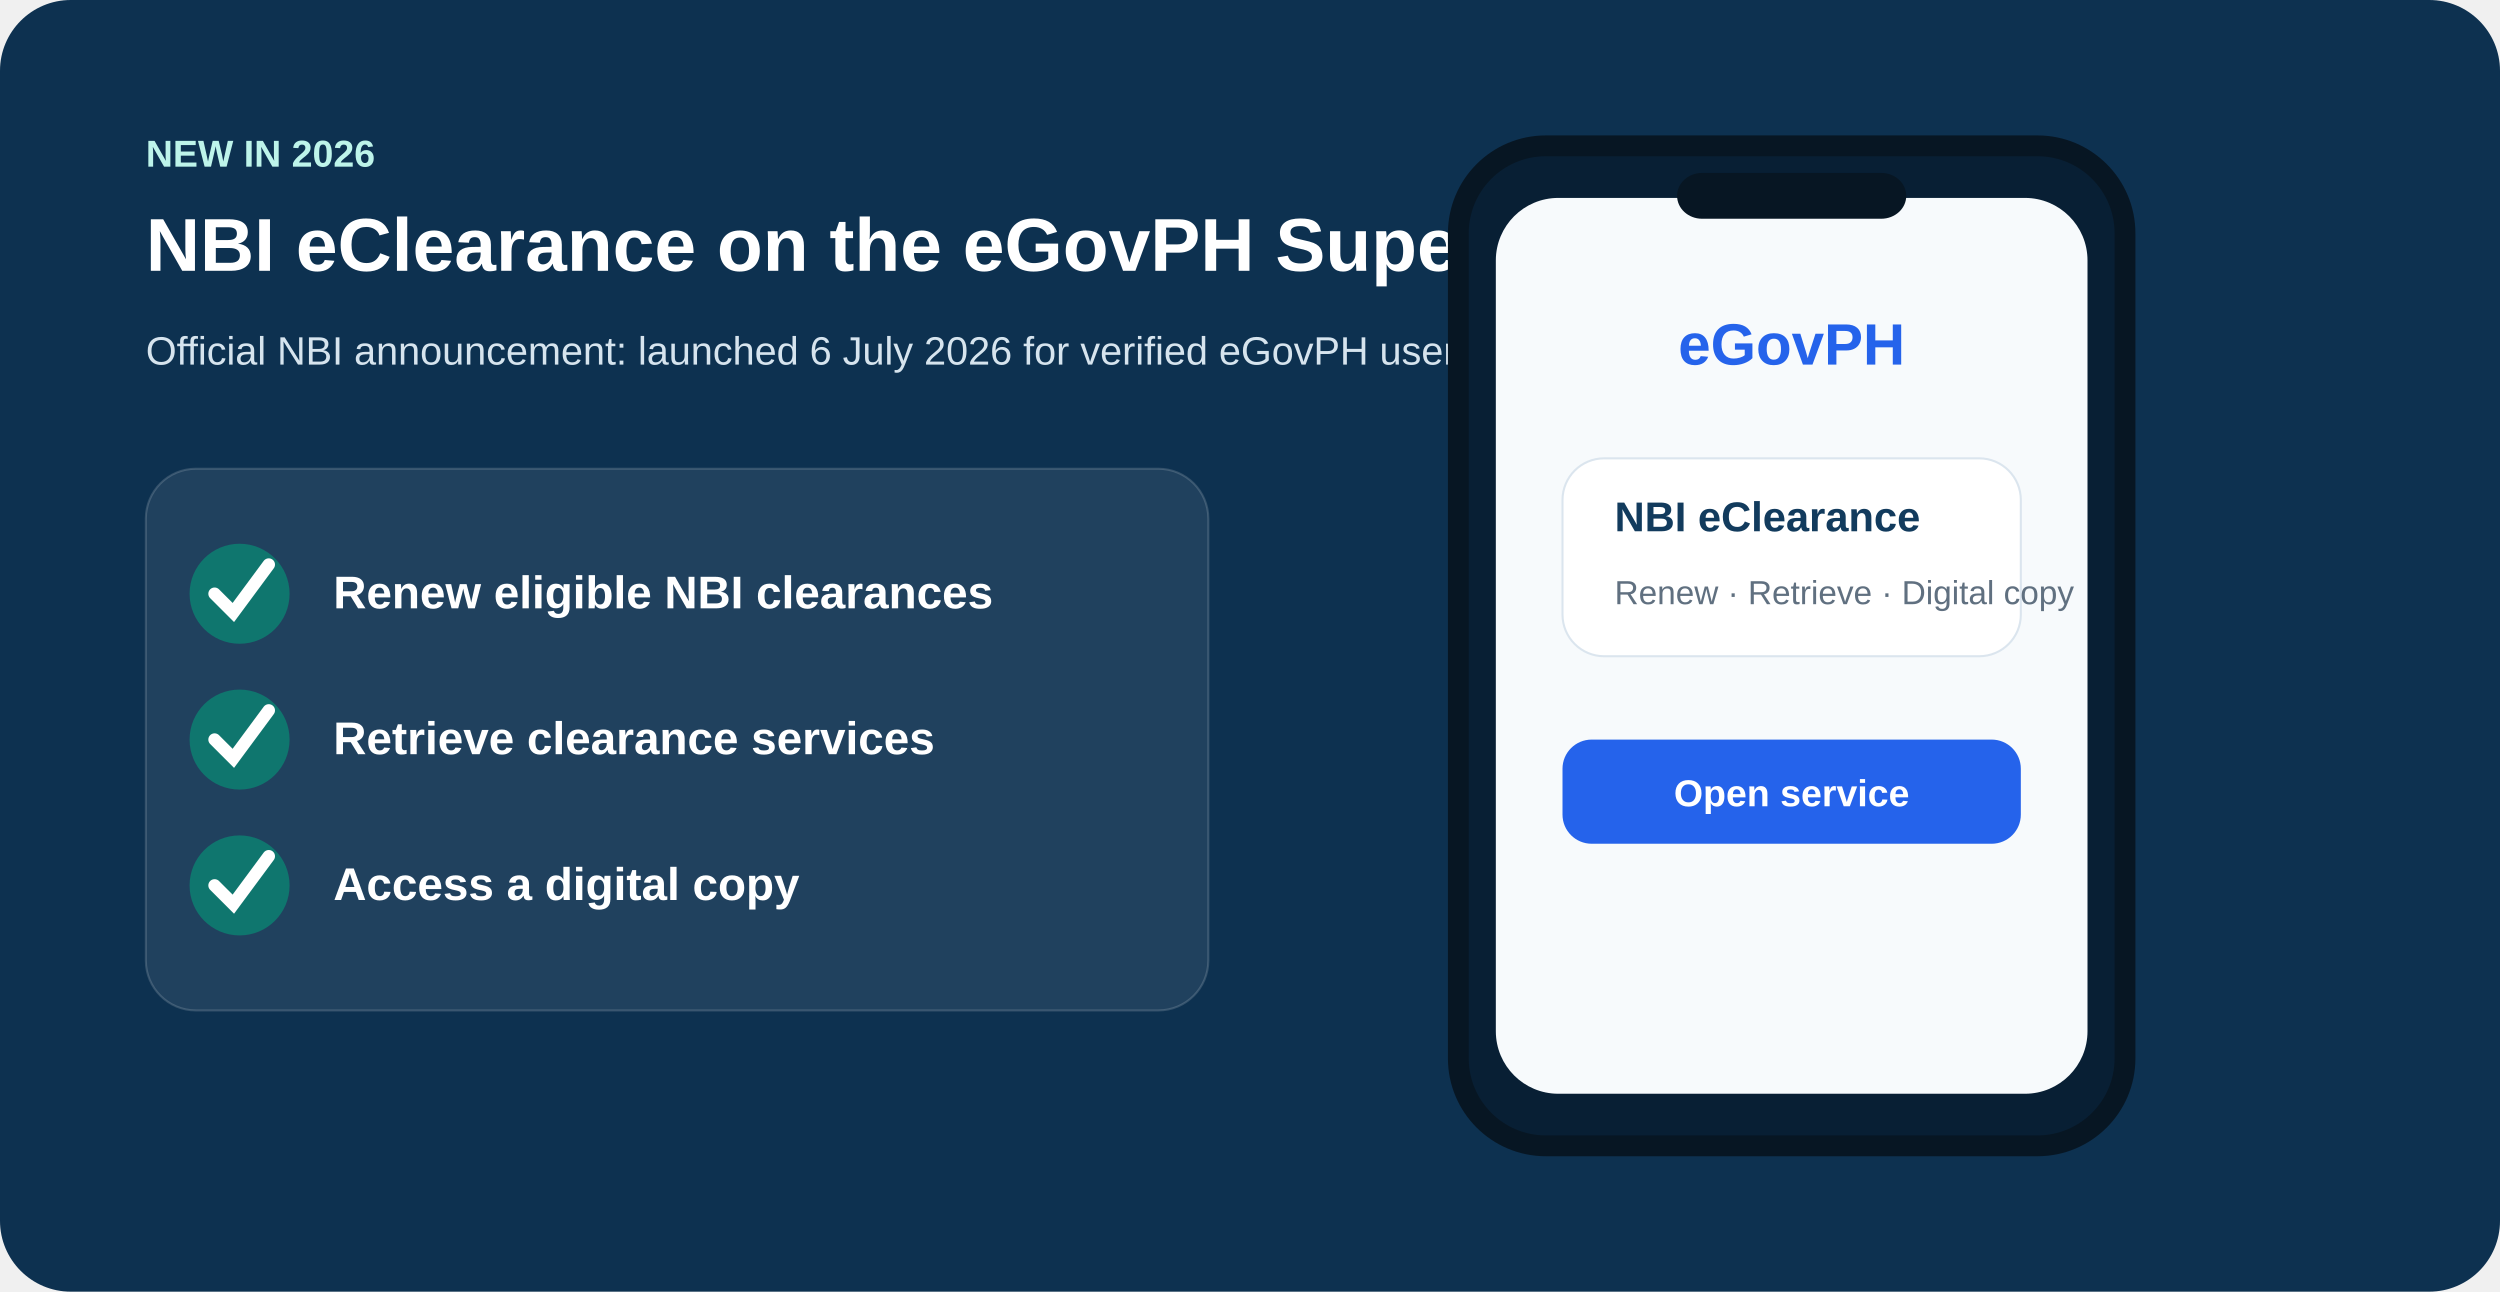
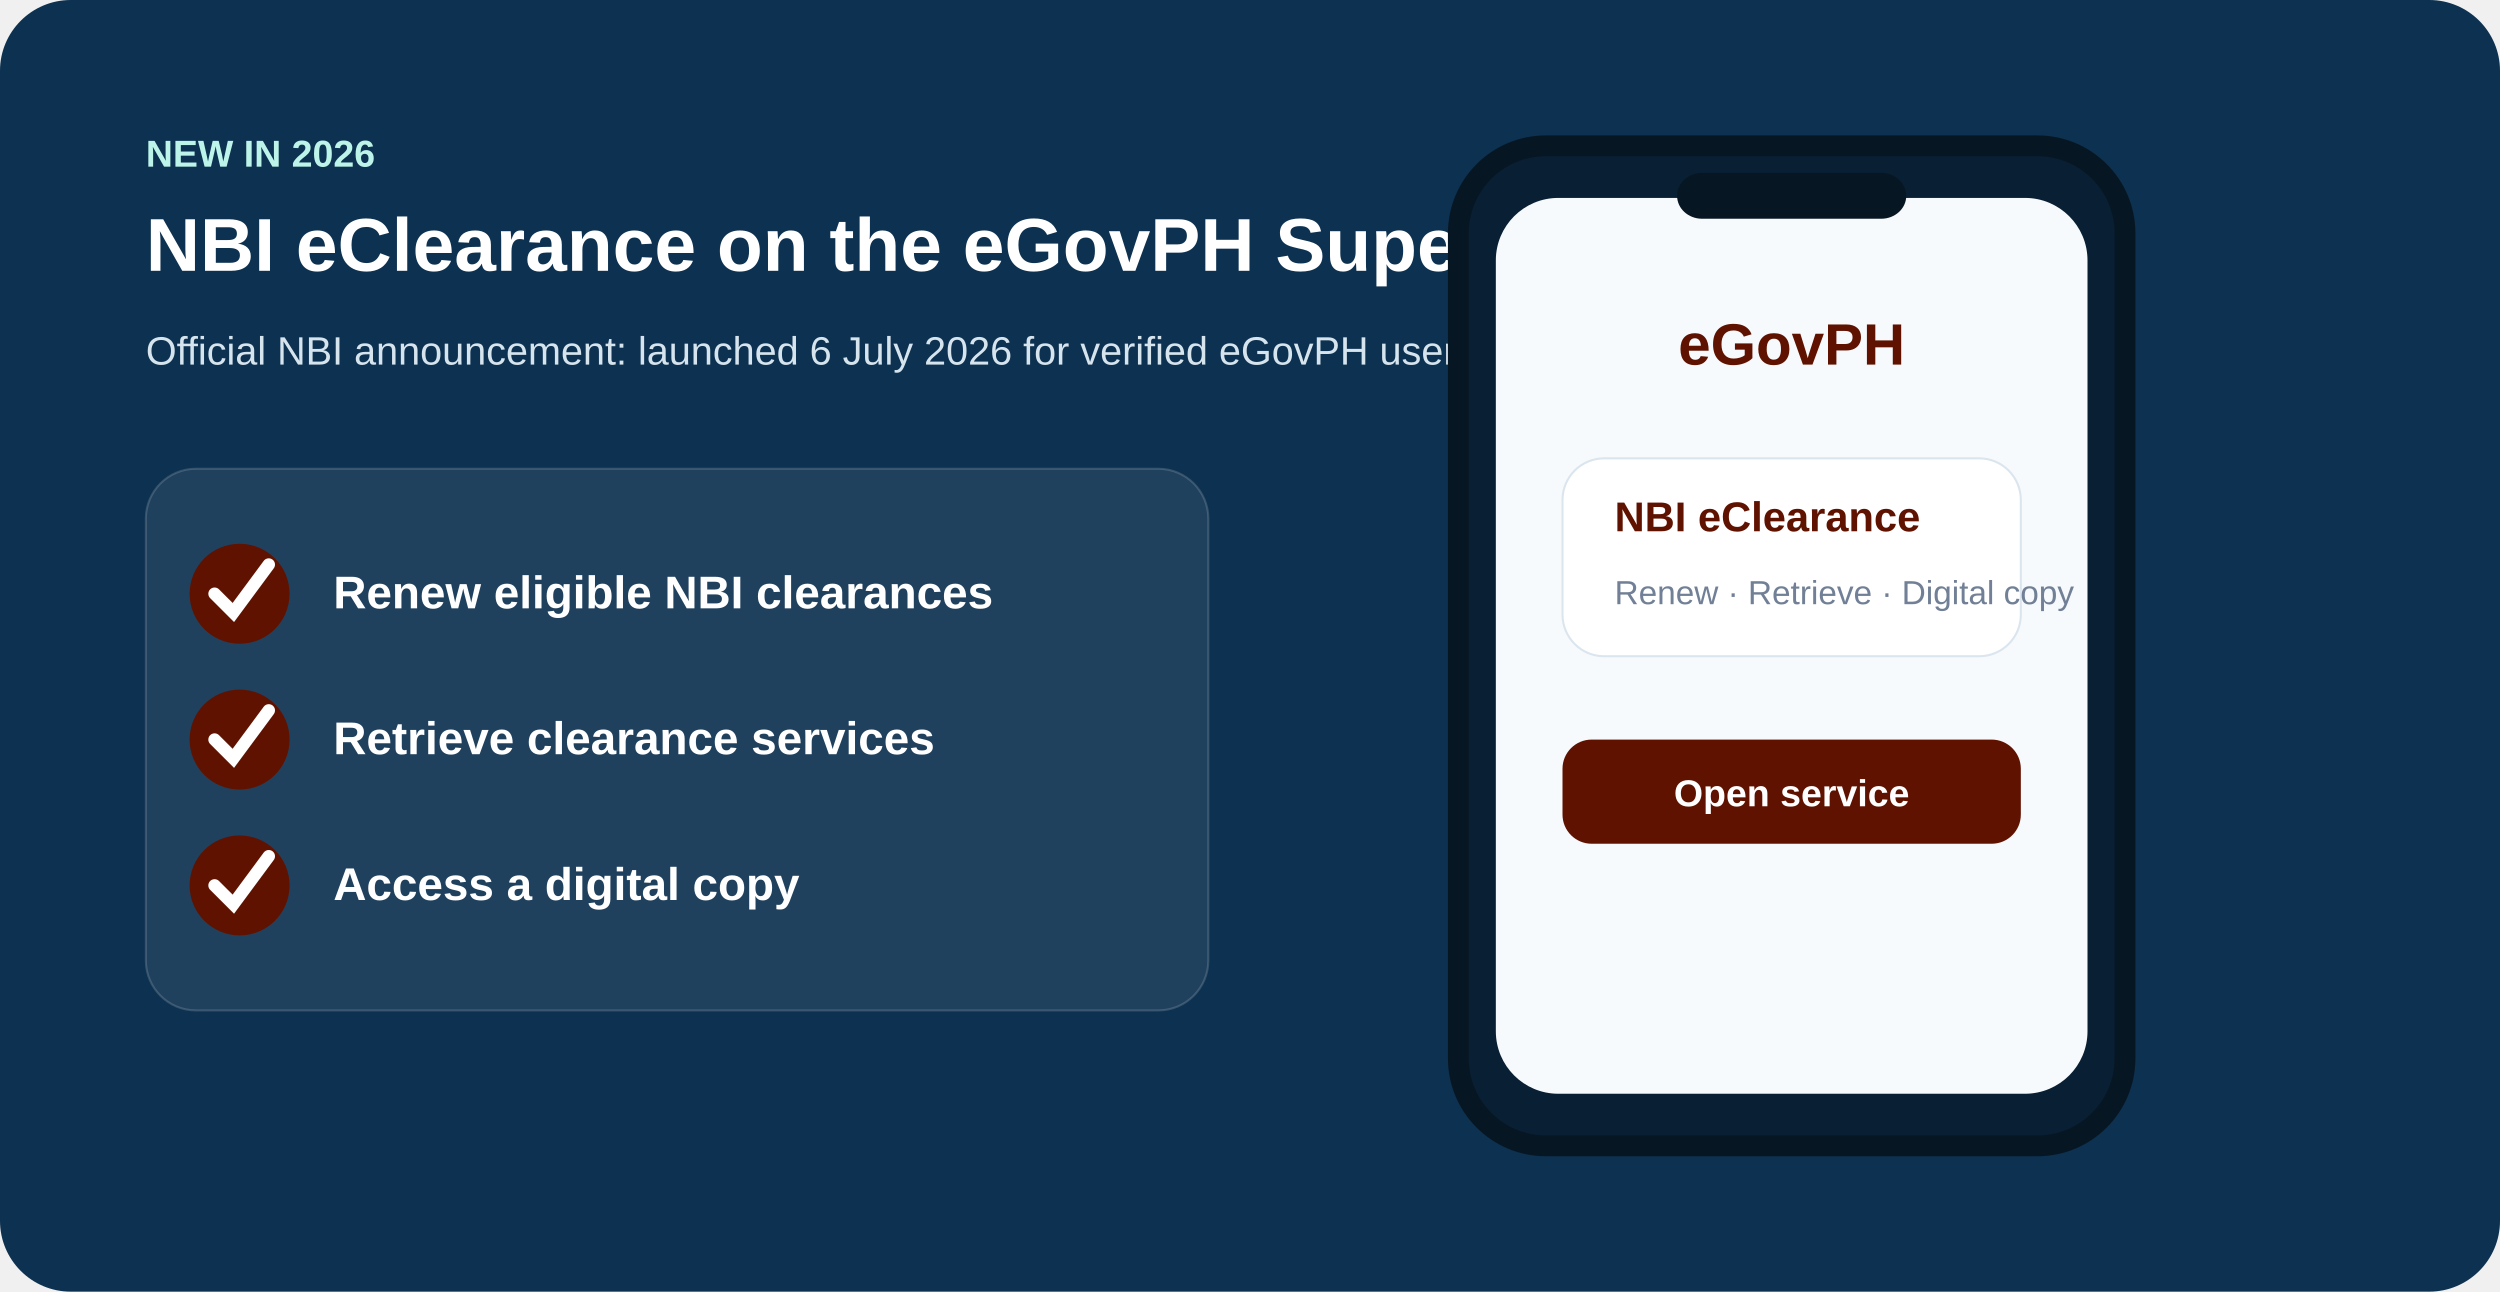
<svg xmlns="http://www.w3.org/2000/svg" viewBox="0 0 1200 620">
  <rect width="1200" height="620" rx="34" fill="#0d3150" />
  <g font-family="Arial">
    <text x="70" y="80" fill="#bdf4ea" font-size="18" font-weight="700">NEW IN 2026</text>
    <text x="70" y="130" fill="white" font-size="36" font-weight="700">NBI eClearance on the eGovPH Super App</text>
    <text x="70" y="175" fill="#d6e4ee" font-size="19">Official NBI announcement: launched 6 July 2026 for verified eGovPH users.</text>
    <rect x="70" y="225" width="510" height="260" rx="24" fill="#ffffff14" stroke="#ffffff28" />
-     <circle cx="115" cy="285" r="24" fill="#0f766e" />
+     <circle cx="115" cy="285" r="24" fill="#5f1200" />
    <path d="M 103 285 l 9 9 17 -23" fill="none" stroke="white" stroke-width="6" stroke-linecap="round" />
    <text x="160" y="292" fill="white" font-size="22" font-weight="700">Renew eligible NBI clearances</text>
-     <circle cx="115" cy="355" r="24" fill="#0f766e" />
+     <circle cx="115" cy="355" r="24" fill="#5f1200" />
    <path d="M 103 355 l 9 9 17 -23" fill="none" stroke="white" stroke-width="6" stroke-linecap="round" />
    <text x="160" y="362" fill="white" font-size="22" font-weight="700">Retrieve clearance services</text>
-     <circle cx="115" cy="425" r="24" fill="#0f766e" />
+     <circle cx="115" cy="425" r="24" fill="#5f1200" />
    <path d="M 103 425 l 9 9 17 -23" fill="none" stroke="white" stroke-width="6" stroke-linecap="round" />
    <text x="160" y="432" fill="white" font-size="22" font-weight="700">Access a digital copy</text>
    <g transform="translate(700,70)">
      <rect x="0" y="0" width="320" height="480" rx="42" fill="#081f34" stroke="#071623" stroke-width="10" />
-       <rect x="18" y="25" width="284" height="430" rx="30" fill="#f7fafc" />
+       <rect x="18" y="25" width="284" height="430" rx="30" fill="#F7FAFC" />
      <rect x="105" y="13" width="110" height="22" rx="12" fill="#071623" />
-       <text x="160" y="105" text-anchor="middle" fill="#2563eb" font-size="28" font-weight="700">eGovPH</text>
+       <text x="160" y="105" text-anchor="middle" fill="#5f1200" font-size="28" font-weight="700">eGovPH</text>
      <rect x="50" y="150" width="220" height="95" rx="20" fill="white" stroke="#dbe5ee" />
-       <text x="75" y="185" fill="#123b5d" font-size="20" font-weight="700">NBI eClearance</text>
-       <text x="75" y="220" fill="#607080" font-size="16">Renew · Retrieve · Digital copy</text>
-       <rect x="50" y="285" width="220" height="50" rx="14" fill="#2563eb" />
+       <text x="75" y="185" fill="#5f1200" font-size="20" font-weight="700">NBI eClearance</text>
+       <text x="75" y="220" fill="#718096" font-size="16">Renew · Retrieve · Digital copy</text>
+       <rect x="50" y="285" width="220" height="50" rx="14" fill="#5f1200" />
      <text x="160" y="317" text-anchor="middle" fill="white" font-size="18" font-weight="700">Open service</text>
    </g>
  </g>
</svg>
